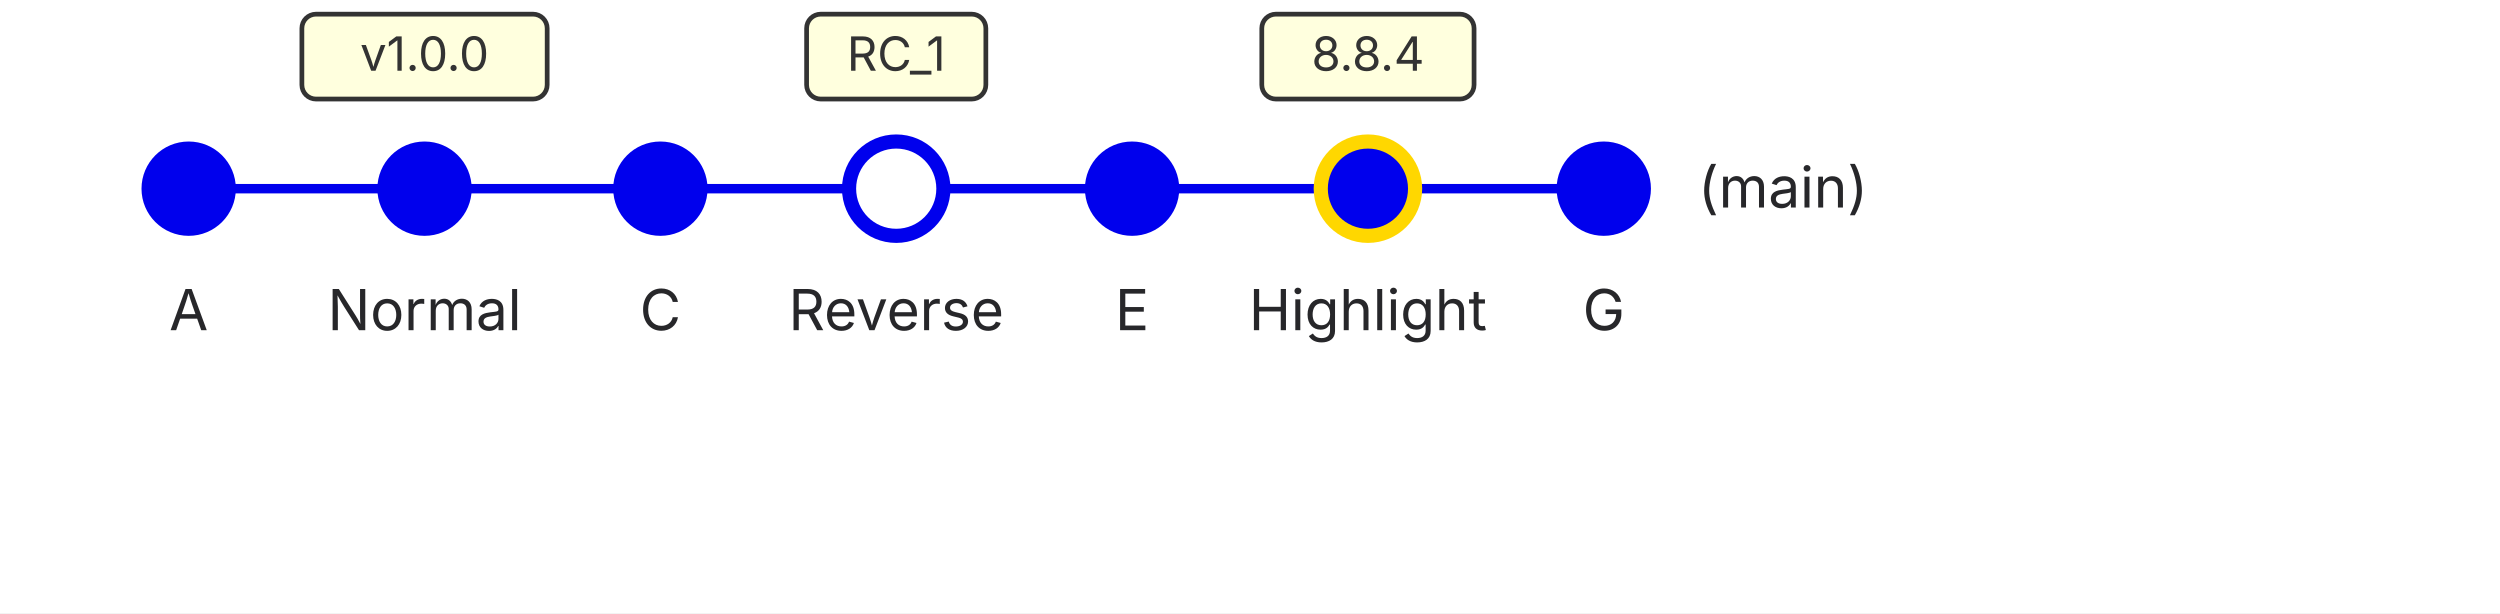
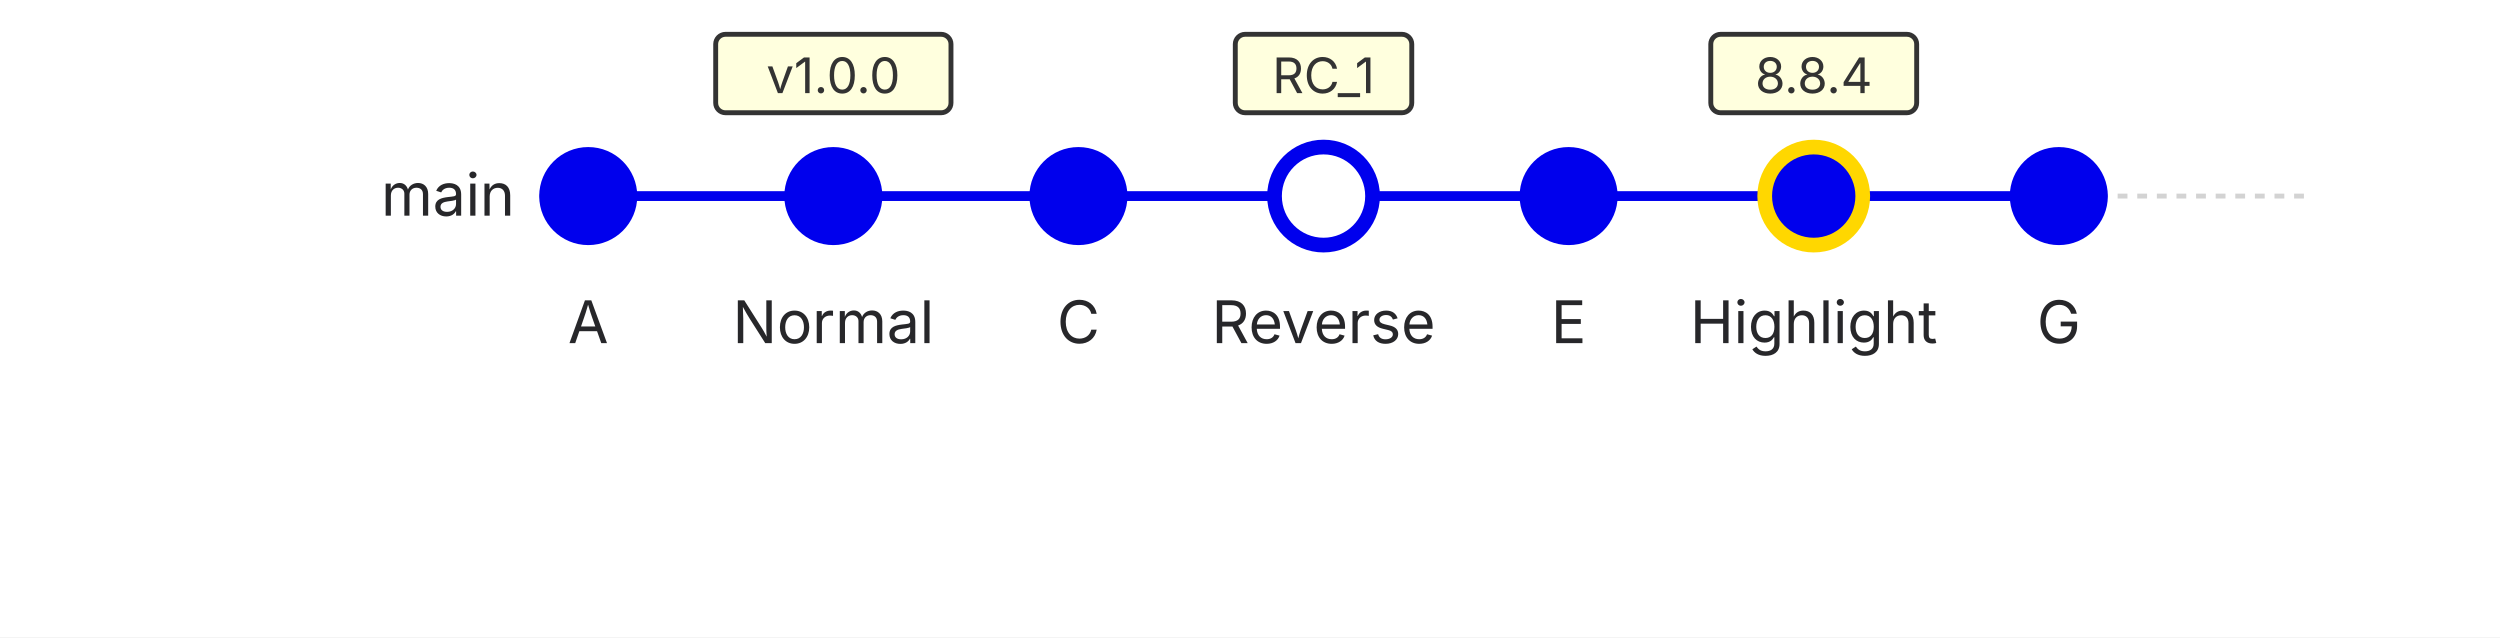
- <svg xmlns="http://www.w3.org/2000/svg" width="530" height="130" viewBox="0 0 530 130">
+ <svg xmlns="http://www.w3.org/2000/svg" width="510" height="130" viewBox="0 0 510 130">
  <style>
  .commit { fill: #FFFFFF; }
  .commit-text { font-family: 'Inter', sans-serif; font-size: 12px; fill: #27272A; text-anchor: middle; }
  .branch-text { font-family: 'Inter', sans-serif; font-size: 12px; fill: #27272A; }
  .tag-text { font-family: 'Inter', sans-serif; font-size: 10px; fill: #333; }
-   .tag-bg { fill: #FFFFDE; stroke: #333; stroke-width: 1; }
</style>
  <rect width="100%" height="100%" fill="#FFFFFF" />
-   <line x1="40" y1="40" x2="340" y2="40" stroke="#0000ED" stroke-width="2" />
-   <circle cx="40" cy="40" r="10" fill="#0000ED" stroke="#0000ED" stroke-width="0" />
-   <text x="40" y="70" class="commit-text">A</text>
-   <circle cx="90" cy="40" r="10" fill="#0000ED" stroke="#0000ED" stroke-width="0" />
-   <text x="90" y="70" class="commit-text">Normal</text>
-   <rect x="64" y="3" width="52" height="18" rx="3" class="tag-bg" />
-   <text x="90" y="15" class="tag-text" text-anchor="middle">v1.0.0</text>
-   <circle cx="140" cy="40" r="10" fill="#0000ED" stroke="#0000ED" stroke-width="0" />
-   <text x="140" y="70" class="commit-text">C</text>
-   <circle cx="190" cy="40" r="10" fill="#FFFFFF" stroke="#0000ED" stroke-width="3" />
-   <text x="190" y="70" class="commit-text">Reverse</text>
-   <rect x="171" y="3" width="38" height="18" rx="3" class="tag-bg" />
-   <text x="190" y="15" class="tag-text" text-anchor="middle">RC_1</text>
-   <circle cx="240" cy="40" r="10" fill="#0000ED" stroke="#0000ED" stroke-width="0" />
-   <text x="240" y="70" class="commit-text">E</text>
-   <circle cx="290" cy="40" r="10" fill="#0000ED" stroke="#FFD700" stroke-width="3" />
-   <text x="290" y="70" class="commit-text">Highlight</text>
-   <rect x="267.5" y="3" width="45" height="18" rx="3" class="tag-bg" />
-   <text x="290" y="15" class="tag-text" text-anchor="middle">8.8.4</text>
-   <circle cx="340" cy="40" r="10" fill="#0000ED" stroke="#0000ED" stroke-width="0" />
-   <text x="340" y="70" class="commit-text">G</text>
-   <text x="360" y="44" class="branch-text">(main)</text>
+   <line x1="110" y1="40" x2="120" y2="40" stroke="lightgrey" stroke-width="1" stroke-dasharray="2" />
+   <line x1="120" y1="40" x2="420" y2="40" stroke="#0000ED" stroke-width="2" />
+   <line x1="420" y1="40" x2="470" y2="40" stroke="lightgrey" stroke-width="1" stroke-dasharray="2" />
+   <circle cx="120" cy="40" r="10" fill="#0000ED" stroke="#0000ED" stroke-width="0" />
+   <text x="120" y="70" class="commit-text">A</text>
+   <circle cx="170" cy="40" r="10" fill="#0000ED" stroke="#0000ED" stroke-width="0" />
+   <text x="170" y="70" class="commit-text">Normal</text>
+   <rect x="146" y="7" width="48" height="16" rx="2" fill="#FFFFDE" stroke="#333" stroke-width="1" />
+   <text x="170" y="19" class="tag-text" text-anchor="middle">v1.0.0</text>
+   <circle cx="220" cy="40" r="10" fill="#0000ED" stroke="#0000ED" stroke-width="0" />
+   <text x="220" y="70" class="commit-text">C</text>
+   <circle cx="270" cy="40" r="10" fill="#FFFFFF" stroke="#0000ED" stroke-width="3" />
+   <text x="270" y="70" class="commit-text">Reverse</text>
+   <rect x="252" y="7" width="36" height="16" rx="2" fill="#FFFFDE" stroke="#333" stroke-width="1" />
+   <text x="270" y="19" class="tag-text" text-anchor="middle">RC_1</text>
+   <circle cx="320" cy="40" r="10" fill="#0000ED" stroke="#0000ED" stroke-width="0" />
+   <text x="320" y="70" class="commit-text">E</text>
+   <circle cx="370" cy="40" r="10" fill="#0000ED" stroke="#FFD700" stroke-width="3" />
+   <text x="370" y="70" class="commit-text">Highlight</text>
+   <rect x="349" y="7" width="42" height="16" rx="2" fill="#FFFFDE" stroke="#333" stroke-width="1" />
+   <text x="370" y="19" class="tag-text" text-anchor="middle">8.8.4</text>
+   <circle cx="420" cy="40" r="10" fill="#0000ED" stroke="#0000ED" stroke-width="0" />
+   <text x="420" y="70" class="commit-text">G</text>
+   <text x="105" y="44" class="branch-text" text-anchor="end" fill="#0000ED">main</text>
</svg>
